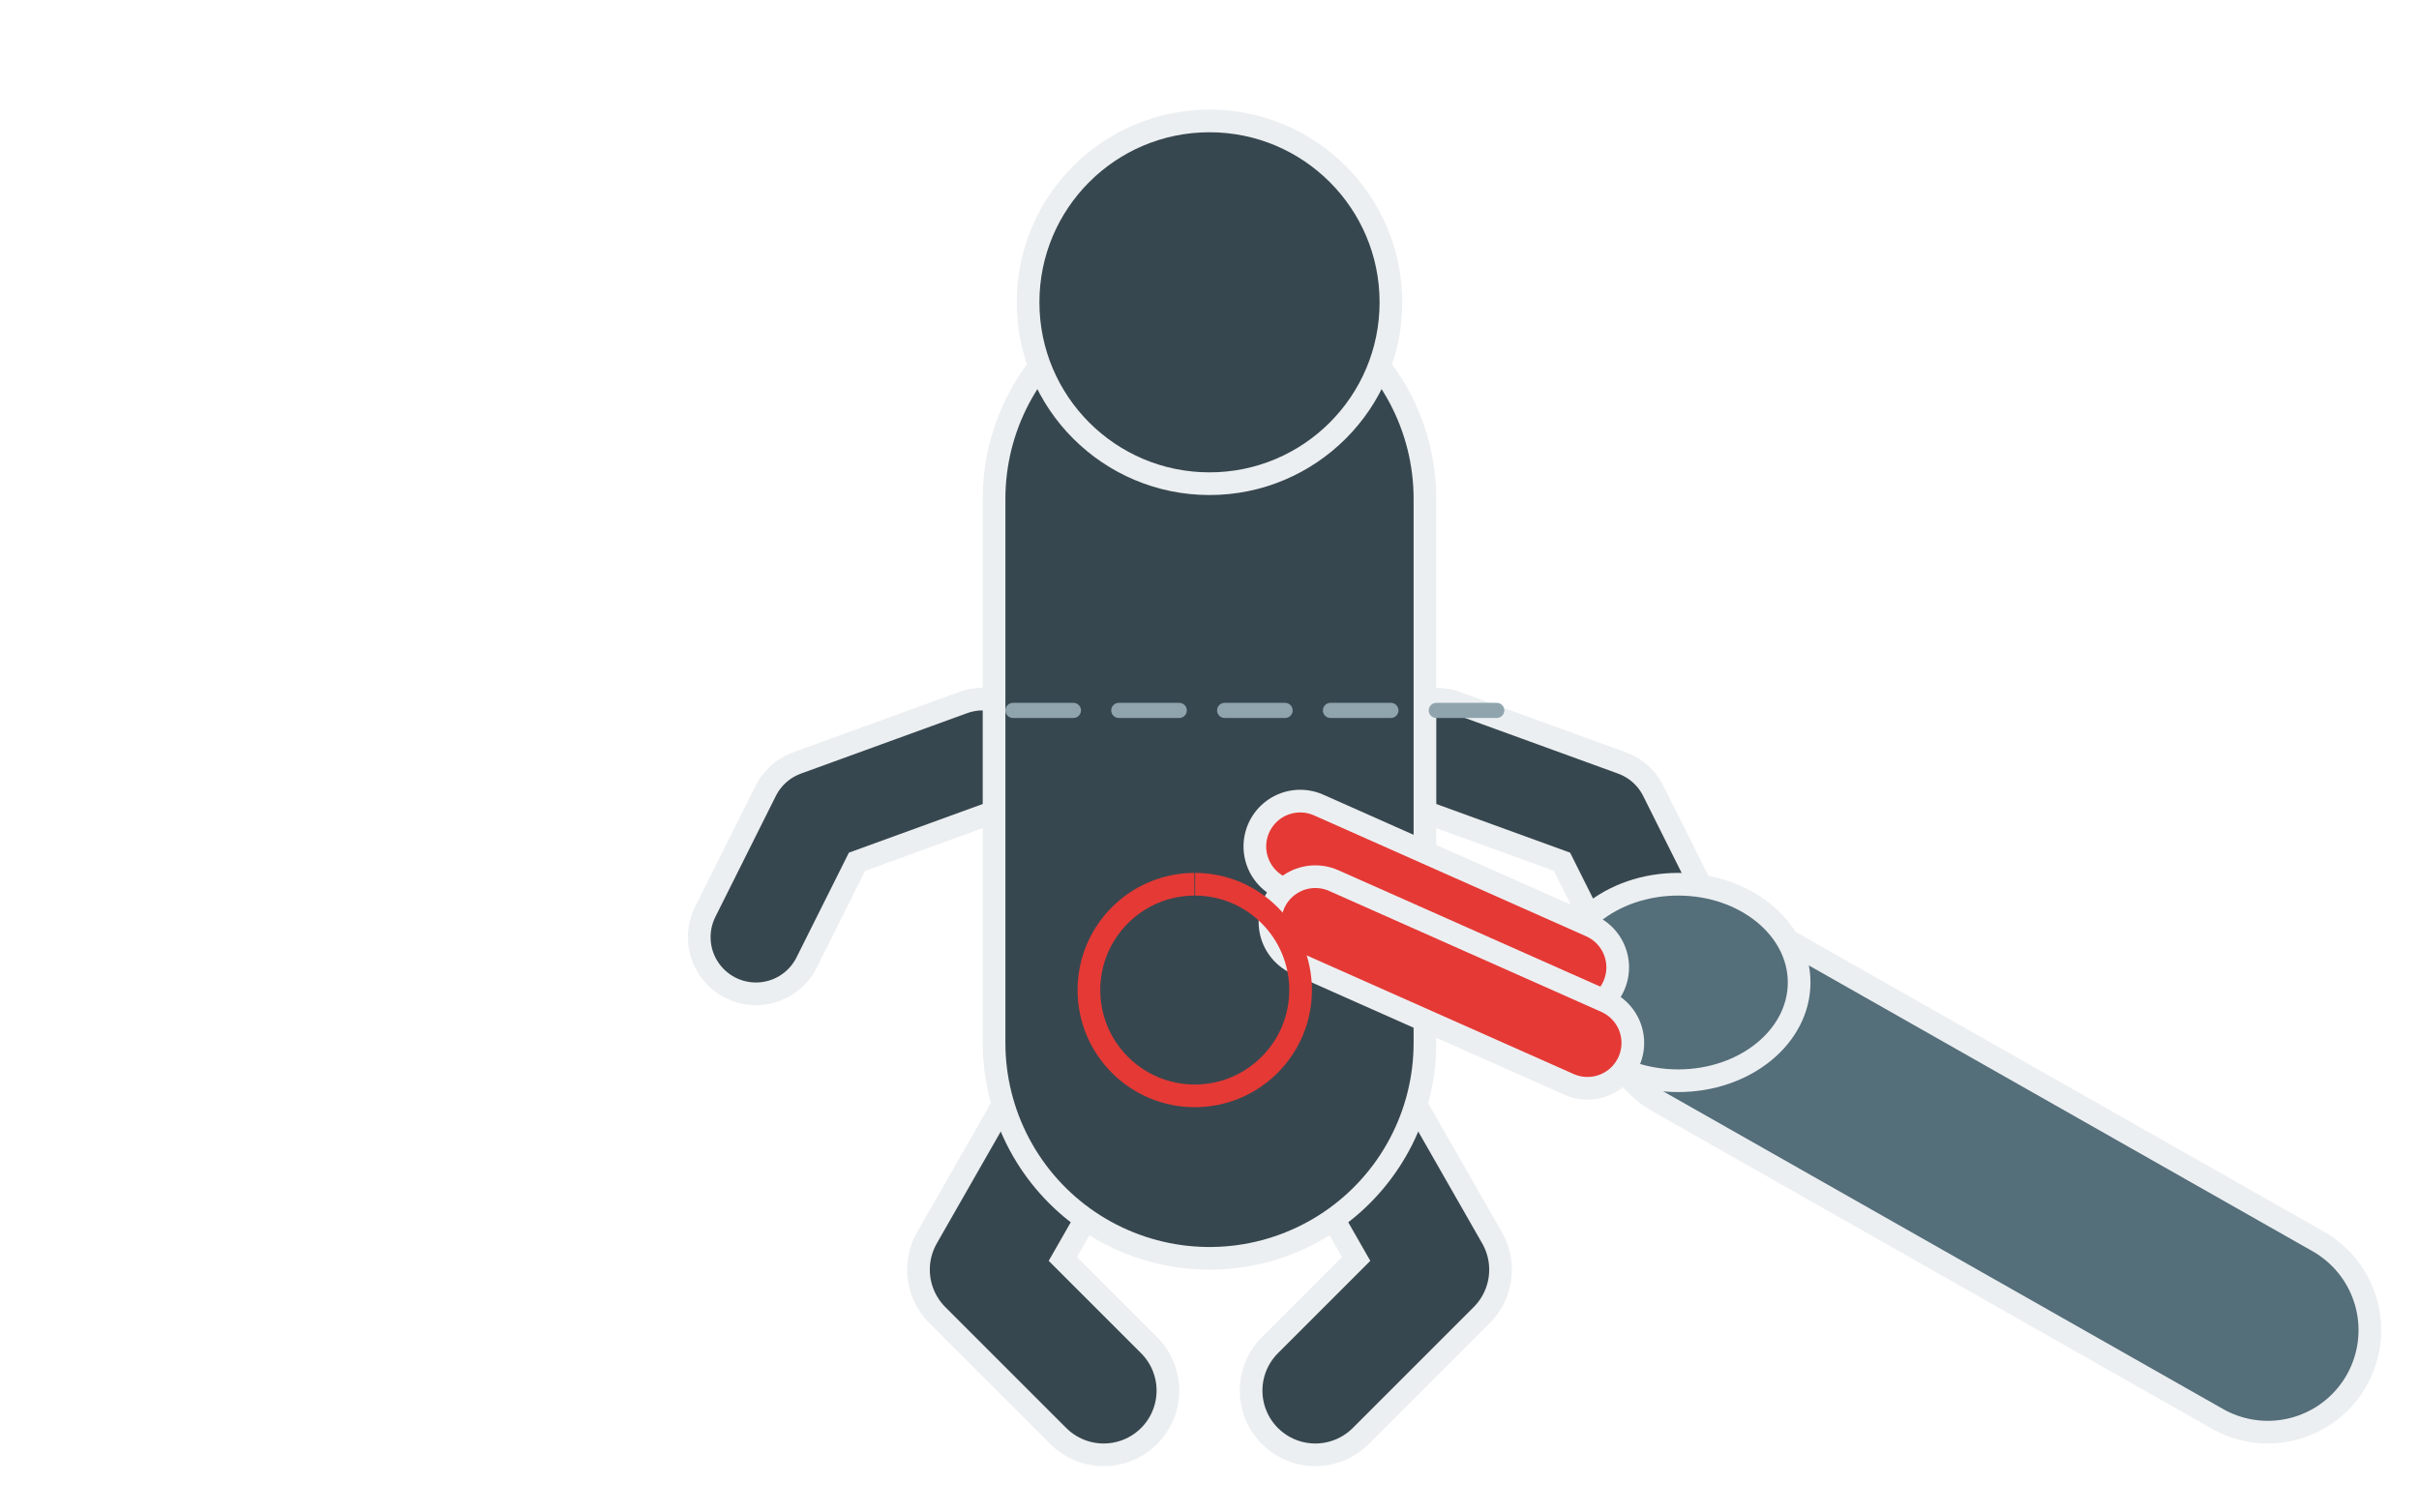
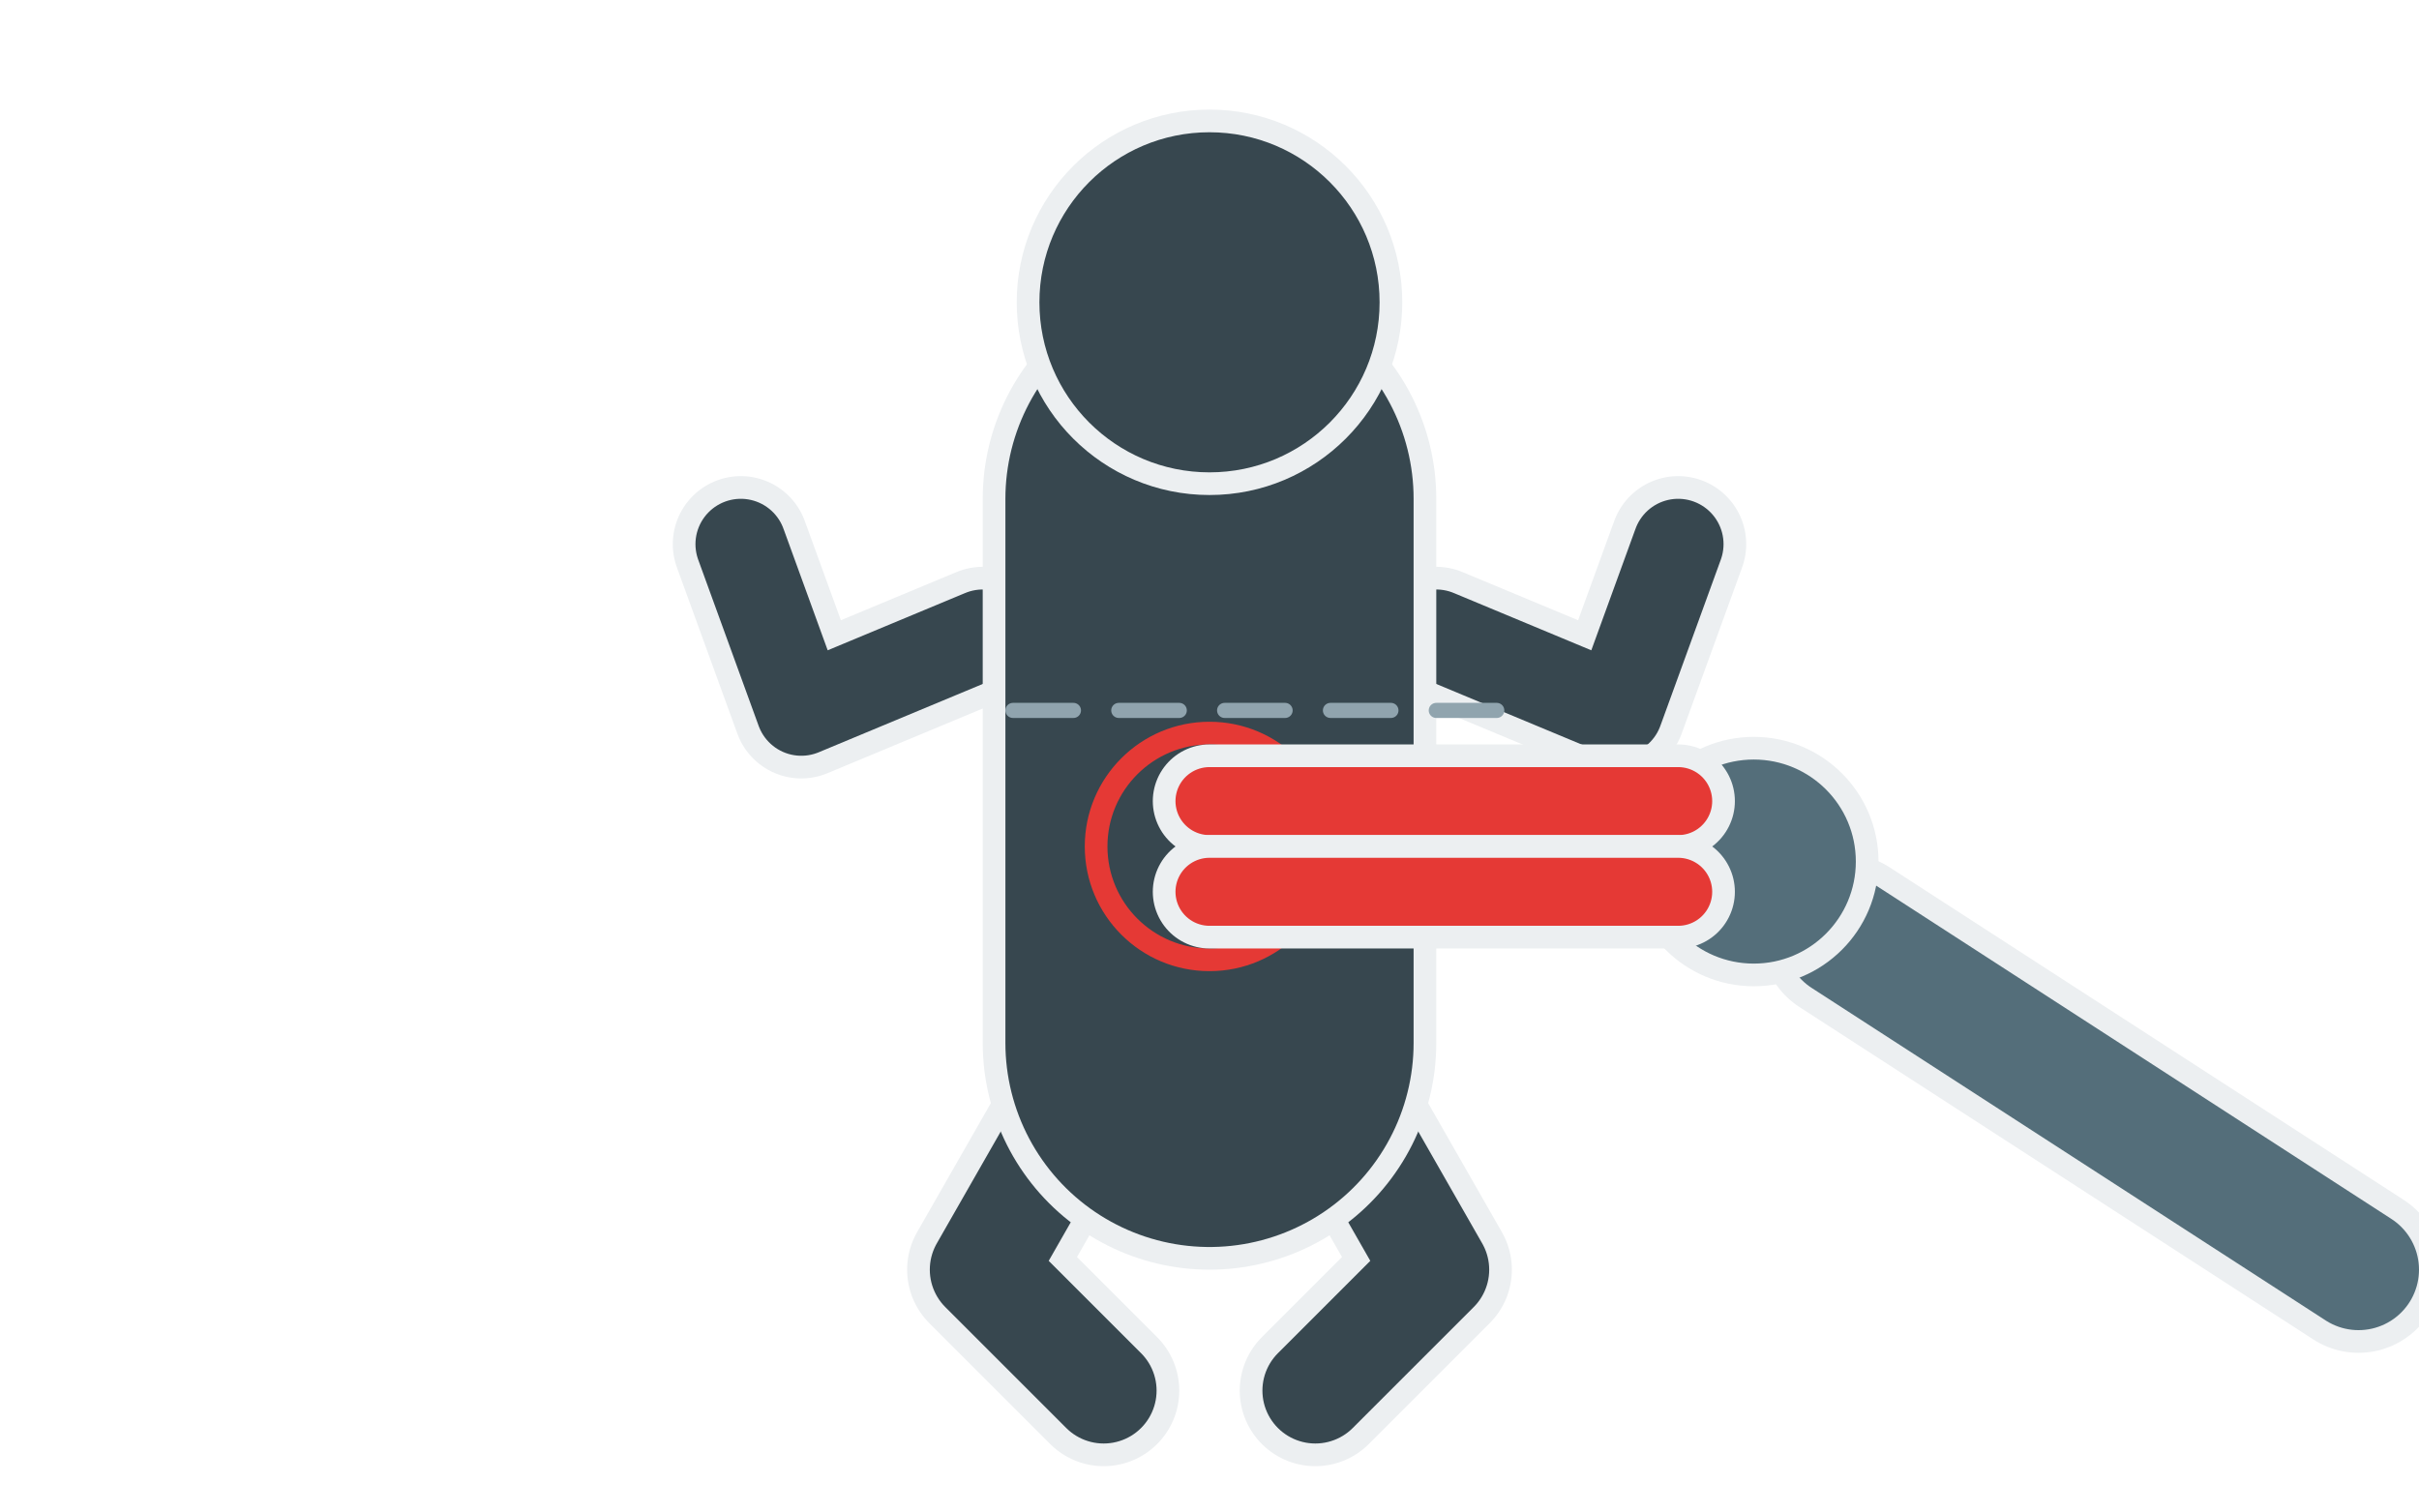
<svg xmlns="http://www.w3.org/2000/svg" viewBox="0 0 320 200" width="320" height="200">
-   <path d="M130 100 L108 108 L100 124" fill="none" stroke="#ECEFF1" stroke-width="18" stroke-linecap="round" stroke-linejoin="round" />
-   <path d="M130 100 L108 108 L100 124" fill="none" stroke="#37474F" stroke-width="12" stroke-linecap="round" stroke-linejoin="round" />
-   <path d="M190 100 L212 108 L220 124" fill="none" stroke="#ECEFF1" stroke-width="18" stroke-linecap="round" stroke-linejoin="round" />
-   <path d="M190 100 L212 108 L220 124" fill="none" stroke="#37474F" stroke-width="12" stroke-linecap="round" stroke-linejoin="round" />
+   <path d="M130 84 L106 94 L98 72" fill="none" stroke="#ECEFF1" stroke-width="18" stroke-linecap="round" stroke-linejoin="round" />
+   <path d="M130 84 L106 94 L98 72" fill="none" stroke="#37474F" stroke-width="12" stroke-linecap="round" stroke-linejoin="round" />
+   <path d="M190 84 L214 94 L222 72" fill="none" stroke="#ECEFF1" stroke-width="18" stroke-linecap="round" stroke-linejoin="round" />
+   <path d="M190 84 L214 94 L222 72" fill="none" stroke="#37474F" stroke-width="12" stroke-linecap="round" stroke-linejoin="round" />
  <path d="M146 140 L130 168 L146 184" fill="none" stroke="#ECEFF1" stroke-width="20" stroke-linecap="round" stroke-linejoin="round" />
  <path d="M146 140 L130 168 L146 184" fill="none" stroke="#37474F" stroke-width="14" stroke-linecap="round" stroke-linejoin="round" />
  <path d="M174 140 L190 168 L174 184" fill="none" stroke="#ECEFF1" stroke-width="20" stroke-linecap="round" stroke-linejoin="round" />
  <path d="M174 140 L190 168 L174 184" fill="none" stroke="#37474F" stroke-width="14" stroke-linecap="round" stroke-linejoin="round" />
  <path d="M160 66 L160 138" fill="none" stroke="#ECEFF1" stroke-width="60" stroke-linecap="round" stroke-linejoin="round" />
  <path d="M160 66 L160 138" fill="none" stroke="#37474F" stroke-width="54" stroke-linecap="round" stroke-linejoin="round" />
  <circle cx="160" cy="40" r="24" fill="#37474F" stroke="#ECEFF1" stroke-width="3" />
  <path d="M134 94 h8 m6 0 h8 m6 0 h8 m6 0 h8 m6 0 h8" stroke="#90A4AE" stroke-width="2" stroke-linecap="round" fill="none" />
-   <path d="M300 176 L226 134" fill="none" stroke="#ECEFF1" stroke-width="30" stroke-linecap="round" stroke-linejoin="round" />
-   <path d="M300 176 L226 134" fill="none" stroke="#546E7A" stroke-width="24" stroke-linecap="round" stroke-linejoin="round" />
-   <ellipse cx="222" cy="130" rx="16" ry="13" fill="#546E7A" stroke="#ECEFF1" stroke-width="3" />
-   <path d="M208 128 L172 112" fill="none" stroke="#ECEFF1" stroke-width="15" stroke-linecap="round" stroke-linejoin="round" />
-   <path d="M208 128 L172 112" fill="none" stroke="#E53935" stroke-width="9" stroke-linecap="round" stroke-linejoin="round" />
-   <path d="M210 138 L174 122" fill="none" stroke="#ECEFF1" stroke-width="15" stroke-linecap="round" stroke-linejoin="round" />
-   <path d="M210 138 L174 122" fill="none" stroke="#E53935" stroke-width="9" stroke-linecap="round" stroke-linejoin="round" />
-   <path d="M158 117 a14 14 0 1 0 0.1 0" fill="none" stroke="#E53935" stroke-width="3" />
+   <circle cx="160" cy="112" r="15" fill="none" stroke="#E53935" stroke-width="3" />
+   <path d="M312 168 L244 124" fill="none" stroke="#ECEFF1" stroke-width="22" stroke-linecap="round" stroke-linejoin="round" />
+   <path d="M312 168 L244 124" fill="none" stroke="#546E7A" stroke-width="16" stroke-linecap="round" stroke-linejoin="round" />
+   <ellipse cx="232" cy="114" rx="15" ry="15" fill="#546E7A" stroke="#ECEFF1" stroke-width="3" />
+   <path d="M222 106 L160 106" fill="none" stroke="#ECEFF1" stroke-width="15" stroke-linecap="round" stroke-linejoin="round" />
+   <path d="M222 106 L160 106" fill="none" stroke="#E53935" stroke-width="9" stroke-linecap="round" stroke-linejoin="round" />
+   <path d="M222 118 L160 118" fill="none" stroke="#ECEFF1" stroke-width="15" stroke-linecap="round" stroke-linejoin="round" />
+   <path d="M222 118 L160 118" fill="none" stroke="#E53935" stroke-width="9" stroke-linecap="round" stroke-linejoin="round" />
</svg>
